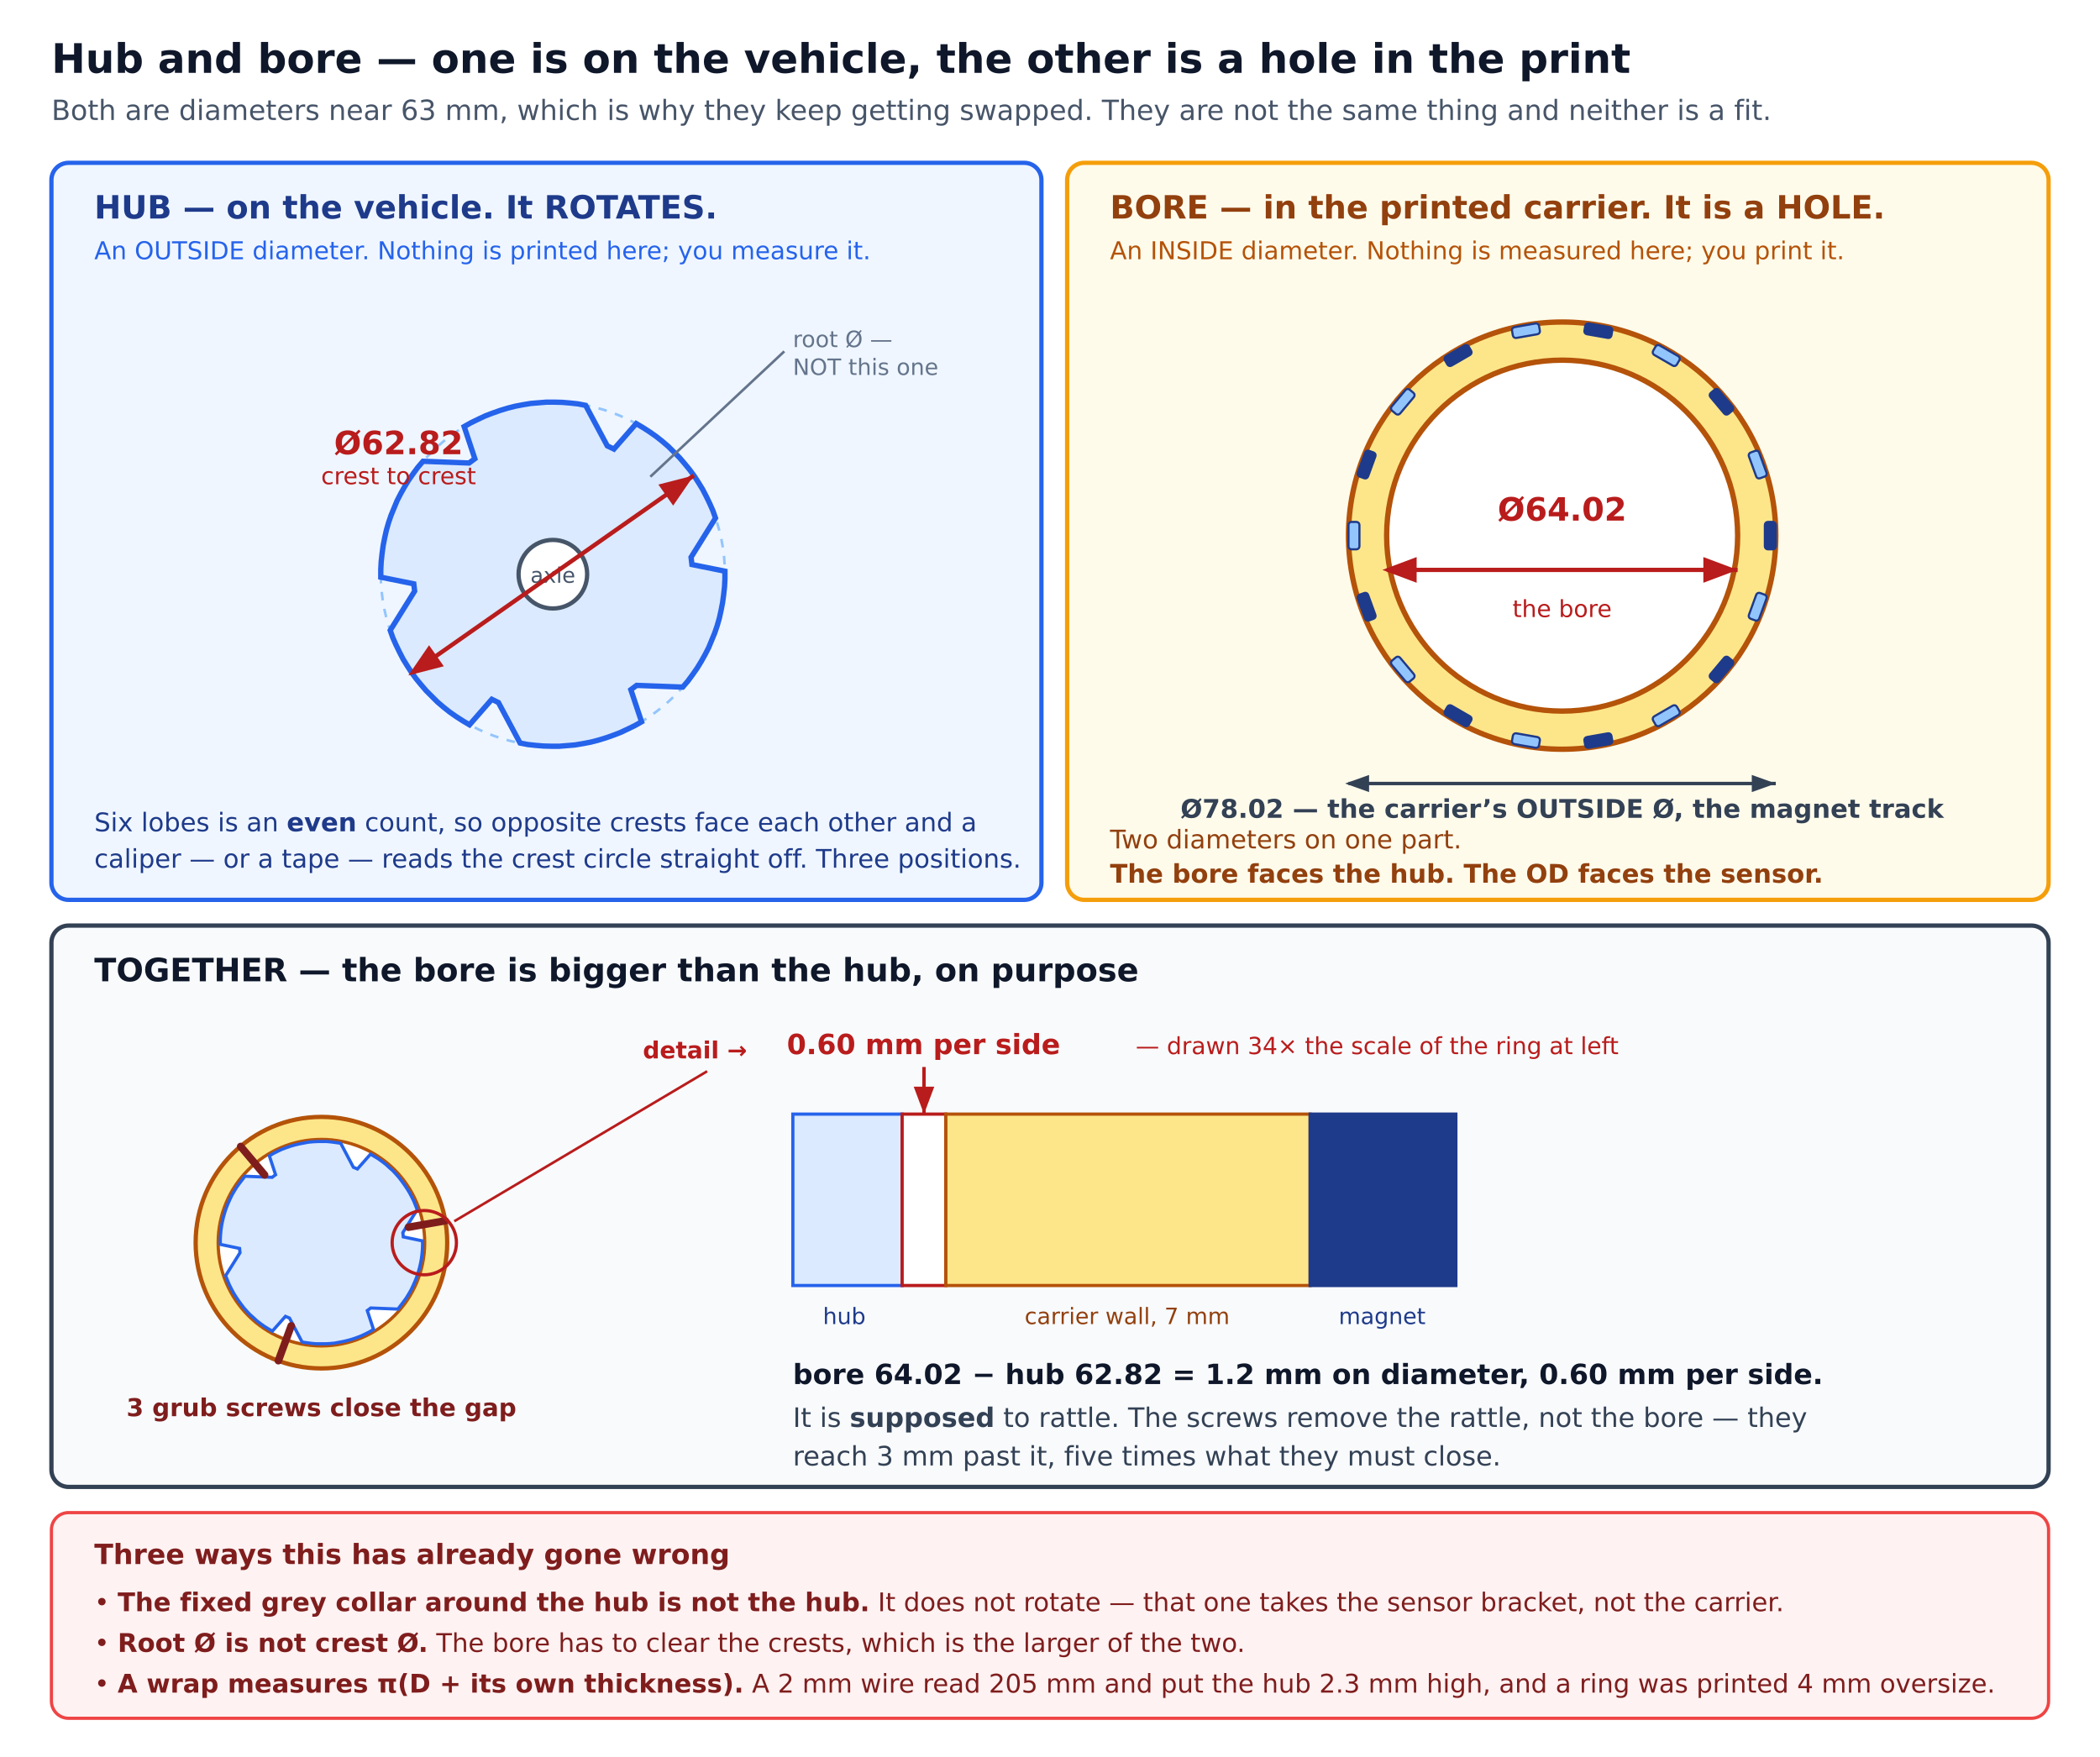
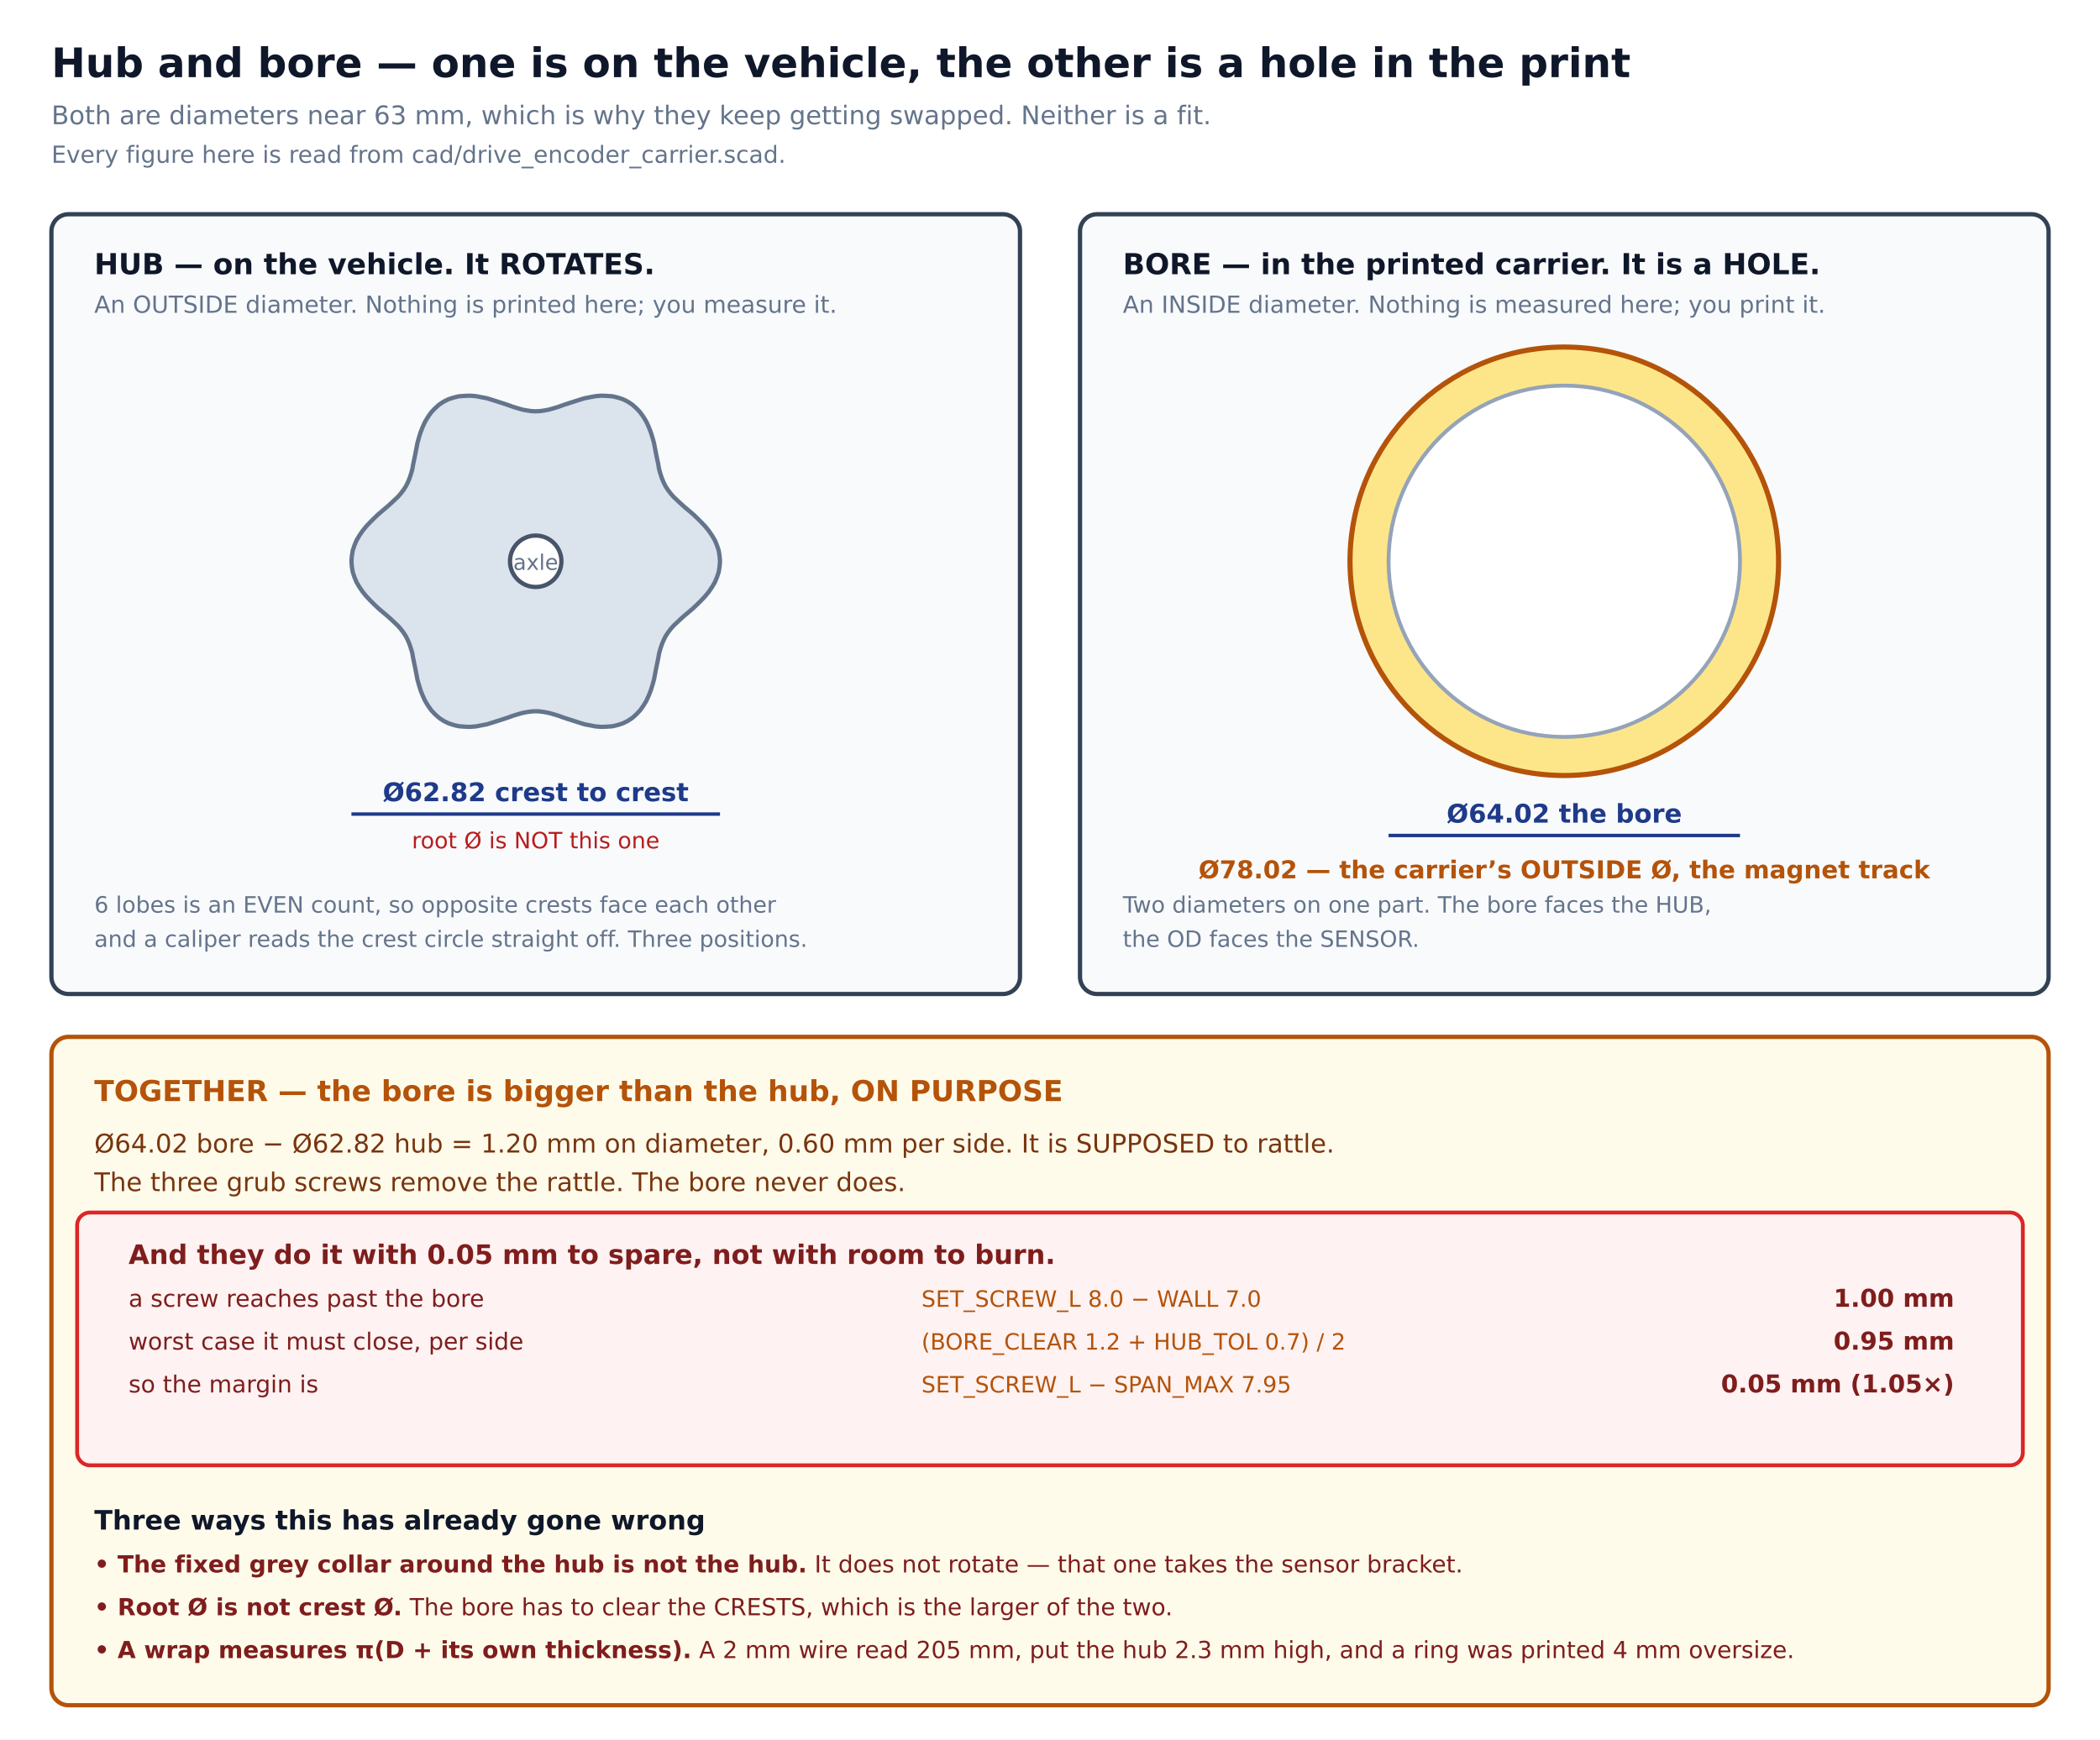
- <svg xmlns="http://www.w3.org/2000/svg" viewBox="0 0 980 820" width="980" height="820" font-family="DejaVu Sans, Helvetica, Arial, sans-serif">
-   <defs>
-     <marker id="d" markerWidth="9" markerHeight="9" refX="8" refY="3" orient="auto">
-       <path d="M0,0 L0,6 L8,3 z" fill="#b91c1c" />
-     </marker>
-     <marker id="ds" markerWidth="9" markerHeight="9" refX="1" refY="3" orient="auto">
-       <path d="M8,0 L8,6 L0,3 z" fill="#b91c1c" />
-     </marker>
-     <marker id="k" markerWidth="8" markerHeight="8" refX="7" refY="2.5" orient="auto">
-       <path d="M0,0 L0,5 L7,2.5 z" fill="#334155" />
-     </marker>
-     <marker id="ks" markerWidth="8" markerHeight="8" refX="1" refY="2.5" orient="auto">
-       <path d="M7,0 L7,5 L0,2.5 z" fill="#334155" />
-     </marker>
-   </defs>
-   <rect width="980" height="820" fill="#ffffff" />
-   <text x="24" y="34" font-size="19" font-weight="bold" fill="#0f172a">Hub and bore — one is on the vehicle, the other is a hole in the print</text>
-   <text x="24" y="56" font-size="13" fill="#475569">Both are diameters near 63 mm, which is why they keep getting swapped. They are not the same thing and neither is a fit.</text>
-   <rect x="24" y="76" width="462" height="344" rx="8" fill="#eff6ff" stroke="#2563eb" stroke-width="2" />
-   <text x="44" y="102" font-size="15" font-weight="bold" fill="#1e3a8a">HUB — on the vehicle. It ROTATES.</text>
-   <text x="44" y="121" font-size="11.5" fill="#2563eb">An OUTSIDE diameter. Nothing is printed here; you measure it.</text>
-   <circle cx="258" cy="268" r="80.3" fill="none" stroke="#93c5fd" stroke-width="1.2" stroke-dasharray="4 4" />
-   <path d="M333.9,241.8 L332.7,238.4 L331.2,235.0 L329.6,231.7 L327.9,228.4 L326.0,225.3 L324.0,222.2 L321.8,219.2 L319.5,216.4 L317.1,213.6 L314.5,211.0 L311.9,208.4 L309.1,206.0 L306.2,203.7 L303.2,201.6 L300.1,199.6 L296.9,197.7 L286.5,209.6 L283.4,208.1 L273.3,189.2 L269.7,188.5 L266.0,188.1 L262.4,187.8 L258.7,187.7 L255.0,187.7 L251.3,188.0 L247.7,188.3 L244.1,188.9 L240.4,189.6 L236.9,190.5 L233.3,191.6 L229.9,192.8 L226.5,194.1 L223.1,195.7 L219.8,197.3 L216.6,199.1 L221.6,214.1 L218.9,216.1 L197.4,215.3 L195.0,218.1 L192.8,221.1 L190.7,224.1 L188.8,227.2 L187.0,230.4 L185.3,233.7 L183.9,237.1 L182.5,240.5 L181.3,244.0 L180.3,247.5 L179.5,251.1 L178.8,254.7 L178.3,258.4 L177.9,262.0 L177.7,265.7 L177.7,269.4 L193.1,272.5 L193.5,275.9 L182.1,294.2 L183.3,297.6 L184.8,301.0 L186.4,304.3 L188.1,307.6 L190.0,310.7 L192.0,313.8 L194.2,316.8 L196.5,319.6 L198.9,322.4 L201.5,325.0 L204.1,327.6 L206.9,330.0 L209.8,332.3 L212.8,334.4 L215.9,336.4 L219.1,338.3 L229.5,326.4 L232.6,327.9 L242.7,346.8 L246.3,347.5 L250.0,347.9 L253.6,348.2 L257.3,348.3 L261.0,348.3 L264.7,348.0 L268.3,347.7 L271.9,347.1 L275.6,346.4 L279.1,345.5 L282.7,344.4 L286.1,343.2 L289.5,341.9 L292.9,340.3 L296.2,338.7 L299.4,336.9 L294.4,321.9 L297.1,319.9 L318.6,320.7 L321.0,317.9 L323.2,314.9 L325.3,311.9 L327.2,308.8 L329.0,305.6 L330.7,302.3 L332.1,298.9 L333.5,295.5 L334.7,292.0 L335.7,288.5 L336.5,284.9 L337.2,281.3 L337.7,277.6 L338.1,274.0 L338.3,270.3 L338.3,266.6 L322.9,263.5 L322.5,260.1 Z" fill="#dbeafe" stroke="#2563eb" stroke-width="2.5" />
-   <circle cx="258" cy="268" r="16" fill="#ffffff" stroke="#475569" stroke-width="2" />
-   <text x="258" y="272" font-size="10" fill="#475569" text-anchor="middle">axle</text>
-   <line x1="192.2" y1="314.1" x2="323.8" y2="221.9" stroke="#b91c1c" stroke-width="2" marker-start="url(#ds)" marker-end="url(#d)" />
-   <text x="186" y="212" font-size="15" font-weight="bold" fill="#b91c1c" text-anchor="middle">Ø62.82</text>
-   <text x="186" y="226" font-size="11" fill="#b91c1c" text-anchor="middle">crest to crest</text>
-   <line x1="303.5" y1="222.5" x2="366" y2="164" stroke="#64748b" stroke-width="1.2" />
-   <text x="370" y="162" font-size="10.5" fill="#64748b">root Ø —</text>
-   <text x="370" y="175" font-size="10.5" fill="#64748b">NOT this one</text>
-   <text x="44" y="388" font-size="12" fill="#1e3a8a">Six lobes is an <tspan font-weight="bold">even</tspan> count, so opposite crests face each other and a</text>
-   <text x="44" y="405" font-size="12" fill="#1e3a8a">caliper — or a tape — reads the crest circle straight off. Three positions.</text>
-   <rect x="498" y="76" width="458" height="344" rx="8" fill="#fffbeb" stroke="#f59e0b" stroke-width="2" />
-   <text x="518" y="102" font-size="15" font-weight="bold" fill="#92400e">BORE — in the printed carrier. It is a HOLE.</text>
-   <text x="518" y="121" font-size="11.5" fill="#b45309">An INSIDE diameter. Nothing is measured here; you print it.</text>
-   <circle cx="729" cy="250" r="99.7" fill="#fde68a" stroke="#b45309" stroke-width="2.5" />
-   <circle cx="729" cy="250" r="81.9" fill="#ffffff" stroke="#b45309" stroke-width="2.5" />
-   <g transform="translate(826.2,250.0) rotate(0.0)">
-     <rect x="-2.6" y="-6.4" width="5.1" height="12.8" rx="1.4" fill="#1e3a8a" stroke="#1e3a8a" stroke-width="1" />
-   </g>
-   <g transform="translate(820.3,216.8) rotate(-20.0)">
-     <rect x="-2.6" y="-6.4" width="5.1" height="12.8" rx="1.4" fill="#93c5fd" stroke="#1e3a8a" stroke-width="1" />
-   </g>
-   <g transform="translate(803.4,187.5) rotate(-40.0)">
-     <rect x="-2.6" y="-6.4" width="5.1" height="12.8" rx="1.4" fill="#1e3a8a" stroke="#1e3a8a" stroke-width="1" />
-   </g>
-   <g transform="translate(777.6,165.9) rotate(-60.0)">
-     <rect x="-2.6" y="-6.4" width="5.1" height="12.8" rx="1.4" fill="#93c5fd" stroke="#1e3a8a" stroke-width="1" />
-   </g>
-   <g transform="translate(745.9,154.3) rotate(-80.0)">
-     <rect x="-2.6" y="-6.4" width="5.1" height="12.8" rx="1.4" fill="#1e3a8a" stroke="#1e3a8a" stroke-width="1" />
-   </g>
-   <g transform="translate(712.1,154.3) rotate(-100.0)">
-     <rect x="-2.6" y="-6.4" width="5.1" height="12.8" rx="1.4" fill="#93c5fd" stroke="#1e3a8a" stroke-width="1" />
-   </g>
-   <g transform="translate(680.4,165.9) rotate(-120.0)">
-     <rect x="-2.6" y="-6.4" width="5.1" height="12.8" rx="1.4" fill="#1e3a8a" stroke="#1e3a8a" stroke-width="1" />
-   </g>
-   <g transform="translate(654.6,187.5) rotate(-140.0)">
-     <rect x="-2.6" y="-6.4" width="5.1" height="12.8" rx="1.4" fill="#93c5fd" stroke="#1e3a8a" stroke-width="1" />
-   </g>
-   <g transform="translate(637.7,216.8) rotate(-160.0)">
-     <rect x="-2.6" y="-6.4" width="5.1" height="12.8" rx="1.4" fill="#1e3a8a" stroke="#1e3a8a" stroke-width="1" />
-   </g>
-   <g transform="translate(631.8,250.0) rotate(-180.0)">
-     <rect x="-2.6" y="-6.4" width="5.1" height="12.8" rx="1.4" fill="#93c5fd" stroke="#1e3a8a" stroke-width="1" />
-   </g>
-   <g transform="translate(637.7,283.2) rotate(-200.0)">
-     <rect x="-2.6" y="-6.4" width="5.1" height="12.8" rx="1.4" fill="#1e3a8a" stroke="#1e3a8a" stroke-width="1" />
-   </g>
-   <g transform="translate(654.6,312.5) rotate(-220.0)">
-     <rect x="-2.6" y="-6.4" width="5.1" height="12.8" rx="1.4" fill="#93c5fd" stroke="#1e3a8a" stroke-width="1" />
-   </g>
-   <g transform="translate(680.4,334.1) rotate(-240.0)">
-     <rect x="-2.6" y="-6.4" width="5.1" height="12.8" rx="1.4" fill="#1e3a8a" stroke="#1e3a8a" stroke-width="1" />
-   </g>
-   <g transform="translate(712.1,345.7) rotate(-260.0)">
-     <rect x="-2.6" y="-6.4" width="5.1" height="12.8" rx="1.4" fill="#93c5fd" stroke="#1e3a8a" stroke-width="1" />
-   </g>
-   <g transform="translate(745.9,345.7) rotate(-280.0)">
-     <rect x="-2.6" y="-6.4" width="5.1" height="12.8" rx="1.4" fill="#1e3a8a" stroke="#1e3a8a" stroke-width="1" />
-   </g>
-   <g transform="translate(777.6,334.1) rotate(-300.0)">
-     <rect x="-2.6" y="-6.4" width="5.1" height="12.8" rx="1.4" fill="#93c5fd" stroke="#1e3a8a" stroke-width="1" />
-   </g>
-   <g transform="translate(803.4,312.5) rotate(-320.0)">
-     <rect x="-2.6" y="-6.4" width="5.1" height="12.8" rx="1.4" fill="#1e3a8a" stroke="#1e3a8a" stroke-width="1" />
-   </g>
-   <g transform="translate(820.3,283.2) rotate(-340.0)">
-     <rect x="-2.6" y="-6.4" width="5.1" height="12.8" rx="1.4" fill="#93c5fd" stroke="#1e3a8a" stroke-width="1" />
-   </g>
-   <line x1="647.1" y1="266" x2="810.9" y2="266" stroke="#b91c1c" stroke-width="2" marker-start="url(#ds)" marker-end="url(#d)" />
-   <text x="729" y="243" font-size="15" font-weight="bold" fill="#b91c1c" text-anchor="middle">Ø64.02</text>
-   <text x="729" y="288" font-size="11" fill="#b91c1c" text-anchor="middle">the bore</text>
-   <line x1="629.3" y1="365.7" x2="828.7" y2="365.7" stroke="#334155" stroke-width="1.6" marker-start="url(#ks)" marker-end="url(#k)" />
-   <text x="729" y="381.7" font-size="12" font-weight="bold" fill="#334155" text-anchor="middle">Ø78.02 — the carrier’s OUTSIDE Ø, the magnet track</text>
-   <text x="518" y="396" font-size="12" fill="#92400e">Two diameters on one part.</text>
-   <text x="518" y="412" font-size="12" font-weight="bold" fill="#92400e">The bore faces the hub. The OD faces the sensor.</text>
-   <rect x="24" y="432" width="932" height="262" rx="8" fill="#f8fafc" stroke="#334155" stroke-width="2" />
-   <text x="44" y="458" font-size="15" font-weight="bold" fill="#0f172a">TOGETHER — the bore is bigger than the hub, on purpose</text>
-   <circle cx="150" cy="580" r="58.7" fill="#fde68a" stroke="#b45309" stroke-width="2" />
-   <circle cx="150" cy="580" r="48.2" fill="#ffffff" stroke="#b45309" stroke-width="1.5" />
-   <path d="M194.7,564.6 L193.9,562.6 L193.1,560.6 L192.1,558.6 L191.1,556.7 L190.0,554.9 L188.8,553.1 L187.5,551.3 L186.2,549.6 L184.8,548.0 L183.3,546.4 L181.7,545.0 L180.1,543.5 L178.4,542.2 L176.6,540.9 L174.8,539.8 L172.9,538.7 L166.8,545.6 L164.9,544.8 L159.0,533.6 L156.9,533.3 L154.7,533.0 L152.6,532.8 L150.4,532.8 L148.2,532.8 L146.1,532.9 L143.9,533.1 L141.8,533.5 L139.7,533.9 L137.6,534.4 L135.5,535.0 L133.5,535.7 L131.4,536.5 L129.5,537.4 L127.5,538.4 L125.7,539.5 L128.6,548.3 L127.0,549.5 L114.3,549.0 L113.0,550.7 L111.7,552.4 L110.4,554.2 L109.3,556.0 L108.2,557.9 L107.3,559.8 L106.4,561.8 L105.6,563.8 L104.9,565.9 L104.3,568.0 L103.8,570.1 L103.4,572.2 L103.1,574.3 L102.9,576.5 L102.8,578.7 L102.8,580.8 L111.8,582.7 L112.0,584.7 L105.3,595.4 L106.1,597.4 L106.9,599.4 L107.9,601.4 L108.9,603.3 L110.0,605.1 L111.2,606.9 L112.5,608.7 L113.8,610.4 L115.2,612.0 L116.7,613.6 L118.3,615.0 L119.9,616.5 L121.6,617.8 L123.4,619.1 L125.2,620.2 L127.1,621.3 L133.2,614.4 L135.1,615.2 L141.0,626.4 L143.1,626.7 L145.3,627.0 L147.4,627.2 L149.6,627.2 L151.8,627.2 L153.9,627.1 L156.1,626.9 L158.2,626.5 L160.3,626.1 L162.4,625.6 L164.5,625.0 L166.5,624.3 L168.6,623.5 L170.5,622.6 L172.5,621.6 L174.3,620.5 L171.4,611.7 L173.0,610.5 L185.7,611.0 L187.0,609.3 L188.3,607.6 L189.6,605.8 L190.7,604.0 L191.8,602.1 L192.7,600.2 L193.6,598.2 L194.4,596.2 L195.1,594.1 L195.7,592.0 L196.2,589.9 L196.6,587.8 L196.9,585.7 L197.1,583.5 L197.2,581.3 L197.2,579.2 L188.2,577.3 L188.0,575.3 Z" fill="#dbeafe" stroke="#2563eb" stroke-width="1.5" />
-   <line x1="190.6" y1="572.8" x2="207.8" y2="569.8" stroke="#7f1d1d" stroke-width="3.5" stroke-linecap="round" />
-   <line x1="123.5" y1="548.4" x2="112.3" y2="535.1" stroke="#7f1d1d" stroke-width="3.5" stroke-linecap="round" />
-   <line x1="135.9" y1="618.8" x2="129.9" y2="635.1" stroke="#7f1d1d" stroke-width="3.5" stroke-linecap="round" />
-   <text x="150" y="661" font-size="11.5" font-weight="bold" fill="#7f1d1d" text-anchor="middle">3 grub screws close the gap</text>
-   <circle cx="198" cy="580" r="15" fill="none" stroke="#b91c1c" stroke-width="1.5" />
-   <line x1="212" y1="570" x2="330" y2="500" stroke="#b91c1c" stroke-width="1.2" />
-   <text x="300" y="494" font-size="11" font-weight="bold" fill="#b91c1c">detail →</text>
-   <rect x="370.0" y="520" width="51.0" height="80" fill="#dbeafe" stroke="#2563eb" stroke-width="1.5" />
-   <rect x="421.0" y="520" width="20.4" height="80" fill="#ffffff" stroke="#b91c1c" stroke-width="1.5" />
-   <rect x="441.4" y="520" width="170.0" height="80" fill="#fde68a" stroke="#b45309" stroke-width="1.5" />
-   <rect x="611.4" y="520" width="68.0" height="80" fill="#1e3a8a" stroke="#1e3a8a" stroke-width="1.5" />
-   <text x="394" y="618" font-size="10.5" fill="#1e3a8a" text-anchor="middle">hub</text>
-   <text x="526" y="618" font-size="10.5" fill="#92400e" text-anchor="middle">carrier wall, 7 mm</text>
-   <text x="645" y="618" font-size="10.5" fill="#1e3a8a" text-anchor="middle">magnet</text>
-   <line x1="431.2" y1="498" x2="431.2" y2="520" stroke="#b91c1c" stroke-width="1.6" marker-end="url(#d)" />
-   <text x="431" y="492" font-size="13" font-weight="bold" fill="#b91c1c" text-anchor="middle">0.60 mm per side</text>
-   <text x="530" y="492" font-size="11" fill="#b91c1c">— drawn 34× the scale of the ring at left</text>
-   <text x="370" y="646" font-size="13" font-weight="bold" fill="#0f172a">bore 64.02 − hub 62.82 = 1.2 mm on diameter, 0.60 mm per side.</text>
-   <text x="370" y="666" font-size="12.5" fill="#334155">It is <tspan font-weight="bold">supposed</tspan> to rattle. The screws remove the rattle, not the bore — they</text>
-   <text x="370" y="684" font-size="12.5" fill="#334155">reach 3 mm past it, five times what they must close.</text>
-   <rect x="24" y="706" width="932" height="96" rx="8" fill="#fef2f2" stroke="#ef4444" stroke-width="1.5" />
-   <text x="44" y="730" font-size="13" font-weight="bold" fill="#7f1d1d">Three ways this has already gone wrong</text>
-   <text x="44" y="752" font-size="12" fill="#7f1d1d">• <tspan font-weight="bold">The fixed grey collar around the hub is not the hub.</tspan> It does not rotate — that one takes the sensor bracket, not the carrier.</text>
-   <text x="44" y="771" font-size="12" fill="#7f1d1d">• <tspan font-weight="bold">Root Ø is not crest Ø.</tspan> The bore has to clear the crests, which is the larger of the two.</text>
-   <text x="44" y="790" font-size="12" fill="#7f1d1d">• <tspan font-weight="bold">A wrap measures π(D + its own thickness).</tspan> A 2 mm wire read 205 mm and put the hub 2.3 mm high, and a ring was printed 4 mm oversize.</text>
+ <svg xmlns="http://www.w3.org/2000/svg" viewBox="0 0 980 812" width="980" height="812" font-family="DejaVu Sans, Helvetica, Arial, sans-serif">
+   <rect width="980" height="812" fill="#ffffff" />
+   <text x="24" y="36" font-size="19" font-weight="bold" fill="#0f172a">Hub and bore — one is on the vehicle, the other is a hole in the print</text>
+   <text x="24" y="58" font-size="12" fill="#64748b">Both are diameters near 63 mm, which is why they keep getting swapped. Neither is a fit.</text>
+   <text x="24" y="76" font-size="11" fill="#64748b">Every figure here is read from cad/drive_encoder_carrier.scad.</text>
+   <rect x="24" y="484" width="932" height="312" rx="8" fill="#fffbeb" stroke="#b45309" stroke-width="2" />
+   <rect x="24" y="100" width="452" height="364" rx="8" fill="#f8fafc" stroke="#334155" stroke-width="2" />
+   <text x="44.0" y="128.0" font-size="13.5" font-weight="bold" fill="#0f172a">HUB — on the vehicle. It ROTATES.</text>
+   <text x="44.0" y="146.0" font-size="11" font-weight="normal" fill="#64748b">An OUTSIDE diameter. Nothing is printed here; you measure it.</text>
+   <polygon points="336.0,262.0 335.8,264.5 335.4,267.0 334.6,269.4 333.6,271.8 332.3,274.0 330.8,276.2 329.1,278.3 327.2,280.3 325.3,282.2 323.4,284.0 321.4,285.7 319.5,287.3 317.7,288.9 316.0,290.5 314.4,292.0 313.0,293.6 311.7,295.3 310.6,297.0 309.7,298.8 308.9,300.7 308.2,302.8 307.6,304.9 307.2,307.2 306.7,309.6 306.2,312.0 305.7,314.6 305.2,317.2 304.5,319.7 303.7,322.3 302.7,324.8 301.6,327.2 300.2,329.5 298.7,331.6 297.0,333.4 295.1,335.1 293.0,336.5 290.8,337.6 288.4,338.4 285.9,339.0 283.3,339.2 280.7,339.3 278.0,339.1 275.4,338.6 272.8,338.1 270.2,337.3 267.7,336.5 265.2,335.7 262.8,334.9 260.6,334.1 258.3,333.4 256.2,332.8 254.1,332.4 252.0,332.1 250.0,332.0 248.0,332.1 245.9,332.4 243.8,332.8 241.7,333.4 239.4,334.1 237.2,334.9 234.8,335.7 232.3,336.5 229.8,337.3 227.2,338.1 224.6,338.6 222.0,339.1 219.3,339.3 216.7,339.2 214.1,339.0 211.6,338.4 209.2,337.6 207.0,336.5 204.9,335.1 203.0,333.4 201.3,331.6 199.8,329.5 198.4,327.2 197.3,324.8 196.3,322.3 195.5,319.7 194.8,317.2 194.3,314.6 193.8,312.0 193.3,309.6 192.8,307.2 192.4,304.9 191.8,302.8 191.1,300.7 190.3,298.8 189.4,297.0 188.3,295.3 187.0,293.6 185.6,292.0 184.0,290.5 182.3,288.9 180.5,287.3 178.6,285.7 176.6,284.0 174.7,282.2 172.8,280.3 170.9,278.3 169.2,276.2 167.7,274.0 166.4,271.8 165.4,269.4 164.6,267.0 164.2,264.5 164.0,262.0 164.2,259.5 164.6,257.0 165.4,254.6 166.4,252.2 167.7,250.0 169.2,247.8 170.9,245.7 172.8,243.7 174.7,241.8 176.6,240.0 178.6,238.3 180.5,236.7 182.3,235.1 184.0,233.5 185.6,232.0 187.0,230.4 188.3,228.7 189.4,227.0 190.3,225.2 191.1,223.3 191.8,221.2 192.4,219.1 192.8,216.8 193.3,214.4 193.8,212.0 194.3,209.4 194.8,206.8 195.5,204.3 196.3,201.7 197.3,199.2 198.4,196.8 199.8,194.5 201.3,192.4 203.0,190.6 204.9,188.9 207.0,187.5 209.2,186.4 211.6,185.6 214.1,185.0 216.7,184.8 219.3,184.7 222.0,184.9 224.6,185.4 227.2,185.9 229.8,186.7 232.3,187.5 234.8,188.3 237.2,189.1 239.4,189.9 241.7,190.6 243.8,191.2 245.9,191.6 248.0,191.9 250.0,192.0 252.0,191.9 254.1,191.6 256.2,191.2 258.3,190.6 260.6,189.9 262.8,189.1 265.2,188.3 267.7,187.5 270.2,186.7 272.8,185.9 275.4,185.4 278.0,184.9 280.7,184.7 283.3,184.8 285.9,185.0 288.4,185.6 290.8,186.4 293.0,187.5 295.1,188.9 297.0,190.6 298.7,192.4 300.2,194.5 301.6,196.8 302.7,199.2 303.7,201.7 304.5,204.3 305.2,206.8 305.7,209.4 306.2,212.0 306.7,214.4 307.2,216.8 307.6,219.1 308.2,221.2 308.9,223.3 309.7,225.2 310.6,227.0 311.7,228.7 313.0,230.4 314.4,232.0 316.0,233.5 317.7,235.1 319.5,236.7 321.4,238.3 323.4,240.0 325.3,241.8 327.2,243.7 329.1,245.7 330.8,247.8 332.3,250.0 333.6,252.2 334.6,254.6 335.4,257.0 335.8,259.5 336.0,262.0" fill="#dbe3ec" stroke="#64748b" stroke-width="2.0" />
+   <circle cx="250" cy="262" r="12" fill="#fff" stroke="#475569" stroke-width="2" />
+   <text x="250" y="266" font-size="10" fill="#64748b" text-anchor="middle">axle</text>
+   <line x1="164.0" y1="380.0" x2="336.0" y2="380.0" stroke="#1e3a8a" stroke-width="1.6" />
+   <text x="250.0" y="374.0" font-size="12" font-weight="bold" fill="#1e3a8a" text-anchor="middle">Ø62.82  crest to crest</text>
+   <text x="250" y="396" font-size="10.5" fill="#b91c1c" text-anchor="middle">root Ø is NOT this one</text>
+   <text x="44" y="426" font-size="10.5" fill="#64748b">6 lobes is an EVEN count, so opposite crests face each other</text>
+   <text x="44" y="442" font-size="10.5" fill="#64748b">and a caliper reads the crest circle straight off. Three positions.</text>
+   <rect x="504" y="100" width="452" height="364" rx="8" fill="#f8fafc" stroke="#334155" stroke-width="2" />
+   <text x="524.0" y="128.0" font-size="13.5" font-weight="bold" fill="#0f172a">BORE — in the printed carrier. It is a HOLE.</text>
+   <text x="524.0" y="146.0" font-size="11" font-weight="normal" fill="#64748b">An INSIDE diameter. Nothing is measured here; you print it.</text>
+   <circle cx="730" cy="262" r="100" fill="#fde68a" stroke="#b45309" stroke-width="2.4" />
+   <circle cx="730" cy="262" r="82" fill="#ffffff" stroke="#94a3b8" stroke-width="1.8" />
+   <line x1="648.0" y1="390.0" x2="812.0" y2="390.0" stroke="#1e3a8a" stroke-width="1.6" />
+   <text x="730.0" y="384.0" font-size="12" font-weight="bold" fill="#1e3a8a" text-anchor="middle">Ø64.02  the bore</text>
+   <text x="730" y="410" font-size="11.5" font-weight="bold" fill="#b45309" text-anchor="middle">Ø78.02 — the carrier’s OUTSIDE Ø, the magnet track</text>
+   <text x="524" y="426" font-size="10.5" fill="#64748b">Two diameters on one part. The bore faces the HUB,</text>
+   <text x="524" y="442" font-size="10.5" fill="#64748b">the OD faces the SENSOR.</text>
+   <text x="44.0" y="514.0" font-size="13.5" font-weight="bold" fill="#b45309">TOGETHER — the bore is bigger than the hub, ON PURPOSE</text>
+   <text x="44.0" y="538.0" font-size="12" font-weight="normal" fill="#78350f">Ø64.02 bore − Ø62.82 hub = 1.20 mm on diameter, 0.60 mm per side. It is SUPPOSED to rattle.</text>
+   <text x="44.0" y="556.0" font-size="12" font-weight="normal" fill="#78350f">The three grub screws remove the rattle. The bore never does.</text>
+   <rect x="36.0" y="566.0" width="908.0" height="118.0" rx="6" fill="#fef2f2" stroke="#dc2626" stroke-width="1.8" />
+   <text x="60.0" y="590.0" font-size="12.5" font-weight="bold" fill="#7f1d1d">And they do it with 0.05 mm to spare, not with room to burn.</text>
+   <text x="60" y="610.0" font-size="11" fill="#7f1d1d">a screw reaches past the bore</text>
+   <text x="430" y="610.0" font-size="10.5" fill="#b45309">SET_SCREW_L 8.0 − WALL 7.0</text>
+   <text x="912" y="610.0" font-size="11.5" font-weight="bold" fill="#7f1d1d" text-anchor="end">1.00 mm</text>
+   <text x="60" y="630.0" font-size="11" fill="#7f1d1d">worst case it must close, per side</text>
+   <text x="430" y="630.0" font-size="10.5" fill="#b45309">(BORE_CLEAR 1.2 + HUB_TOL 0.7) / 2</text>
+   <text x="912" y="630.0" font-size="11.5" font-weight="bold" fill="#7f1d1d" text-anchor="end">0.95 mm</text>
+   <text x="60" y="650.0" font-size="11" fill="#7f1d1d">so the margin is</text>
+   <text x="430" y="650.0" font-size="10.5" fill="#b45309">SET_SCREW_L − SPAN_MAX 7.95</text>
+   <text x="912" y="650.0" font-size="11.5" font-weight="bold" fill="#7f1d1d" text-anchor="end">0.05 mm  (1.05×)</text>
+   <text x="44.0" y="714.0" font-size="12.5" font-weight="bold" fill="#0f172a">Three ways this has already gone wrong</text>
+   <text x="44.0" y="734.0" font-size="11" fill="#7f1d1d">
+     <tspan font-weight="bold">• The fixed grey collar around the hub is not the hub.</tspan> It does not rotate — that one takes the sensor bracket.</text>
+   <text x="44.0" y="754.0" font-size="11" fill="#7f1d1d">
+     <tspan font-weight="bold">• Root Ø is not crest Ø.</tspan> The bore has to clear the CRESTS, which is the larger of the two.</text>
+   <text x="44.0" y="774.0" font-size="11" fill="#7f1d1d">
+     <tspan font-weight="bold">• A wrap measures π(D + its own thickness).</tspan> A 2 mm wire read 205 mm, put the hub 2.3 mm high, and a ring was printed 4 mm oversize.</text>
</svg>
